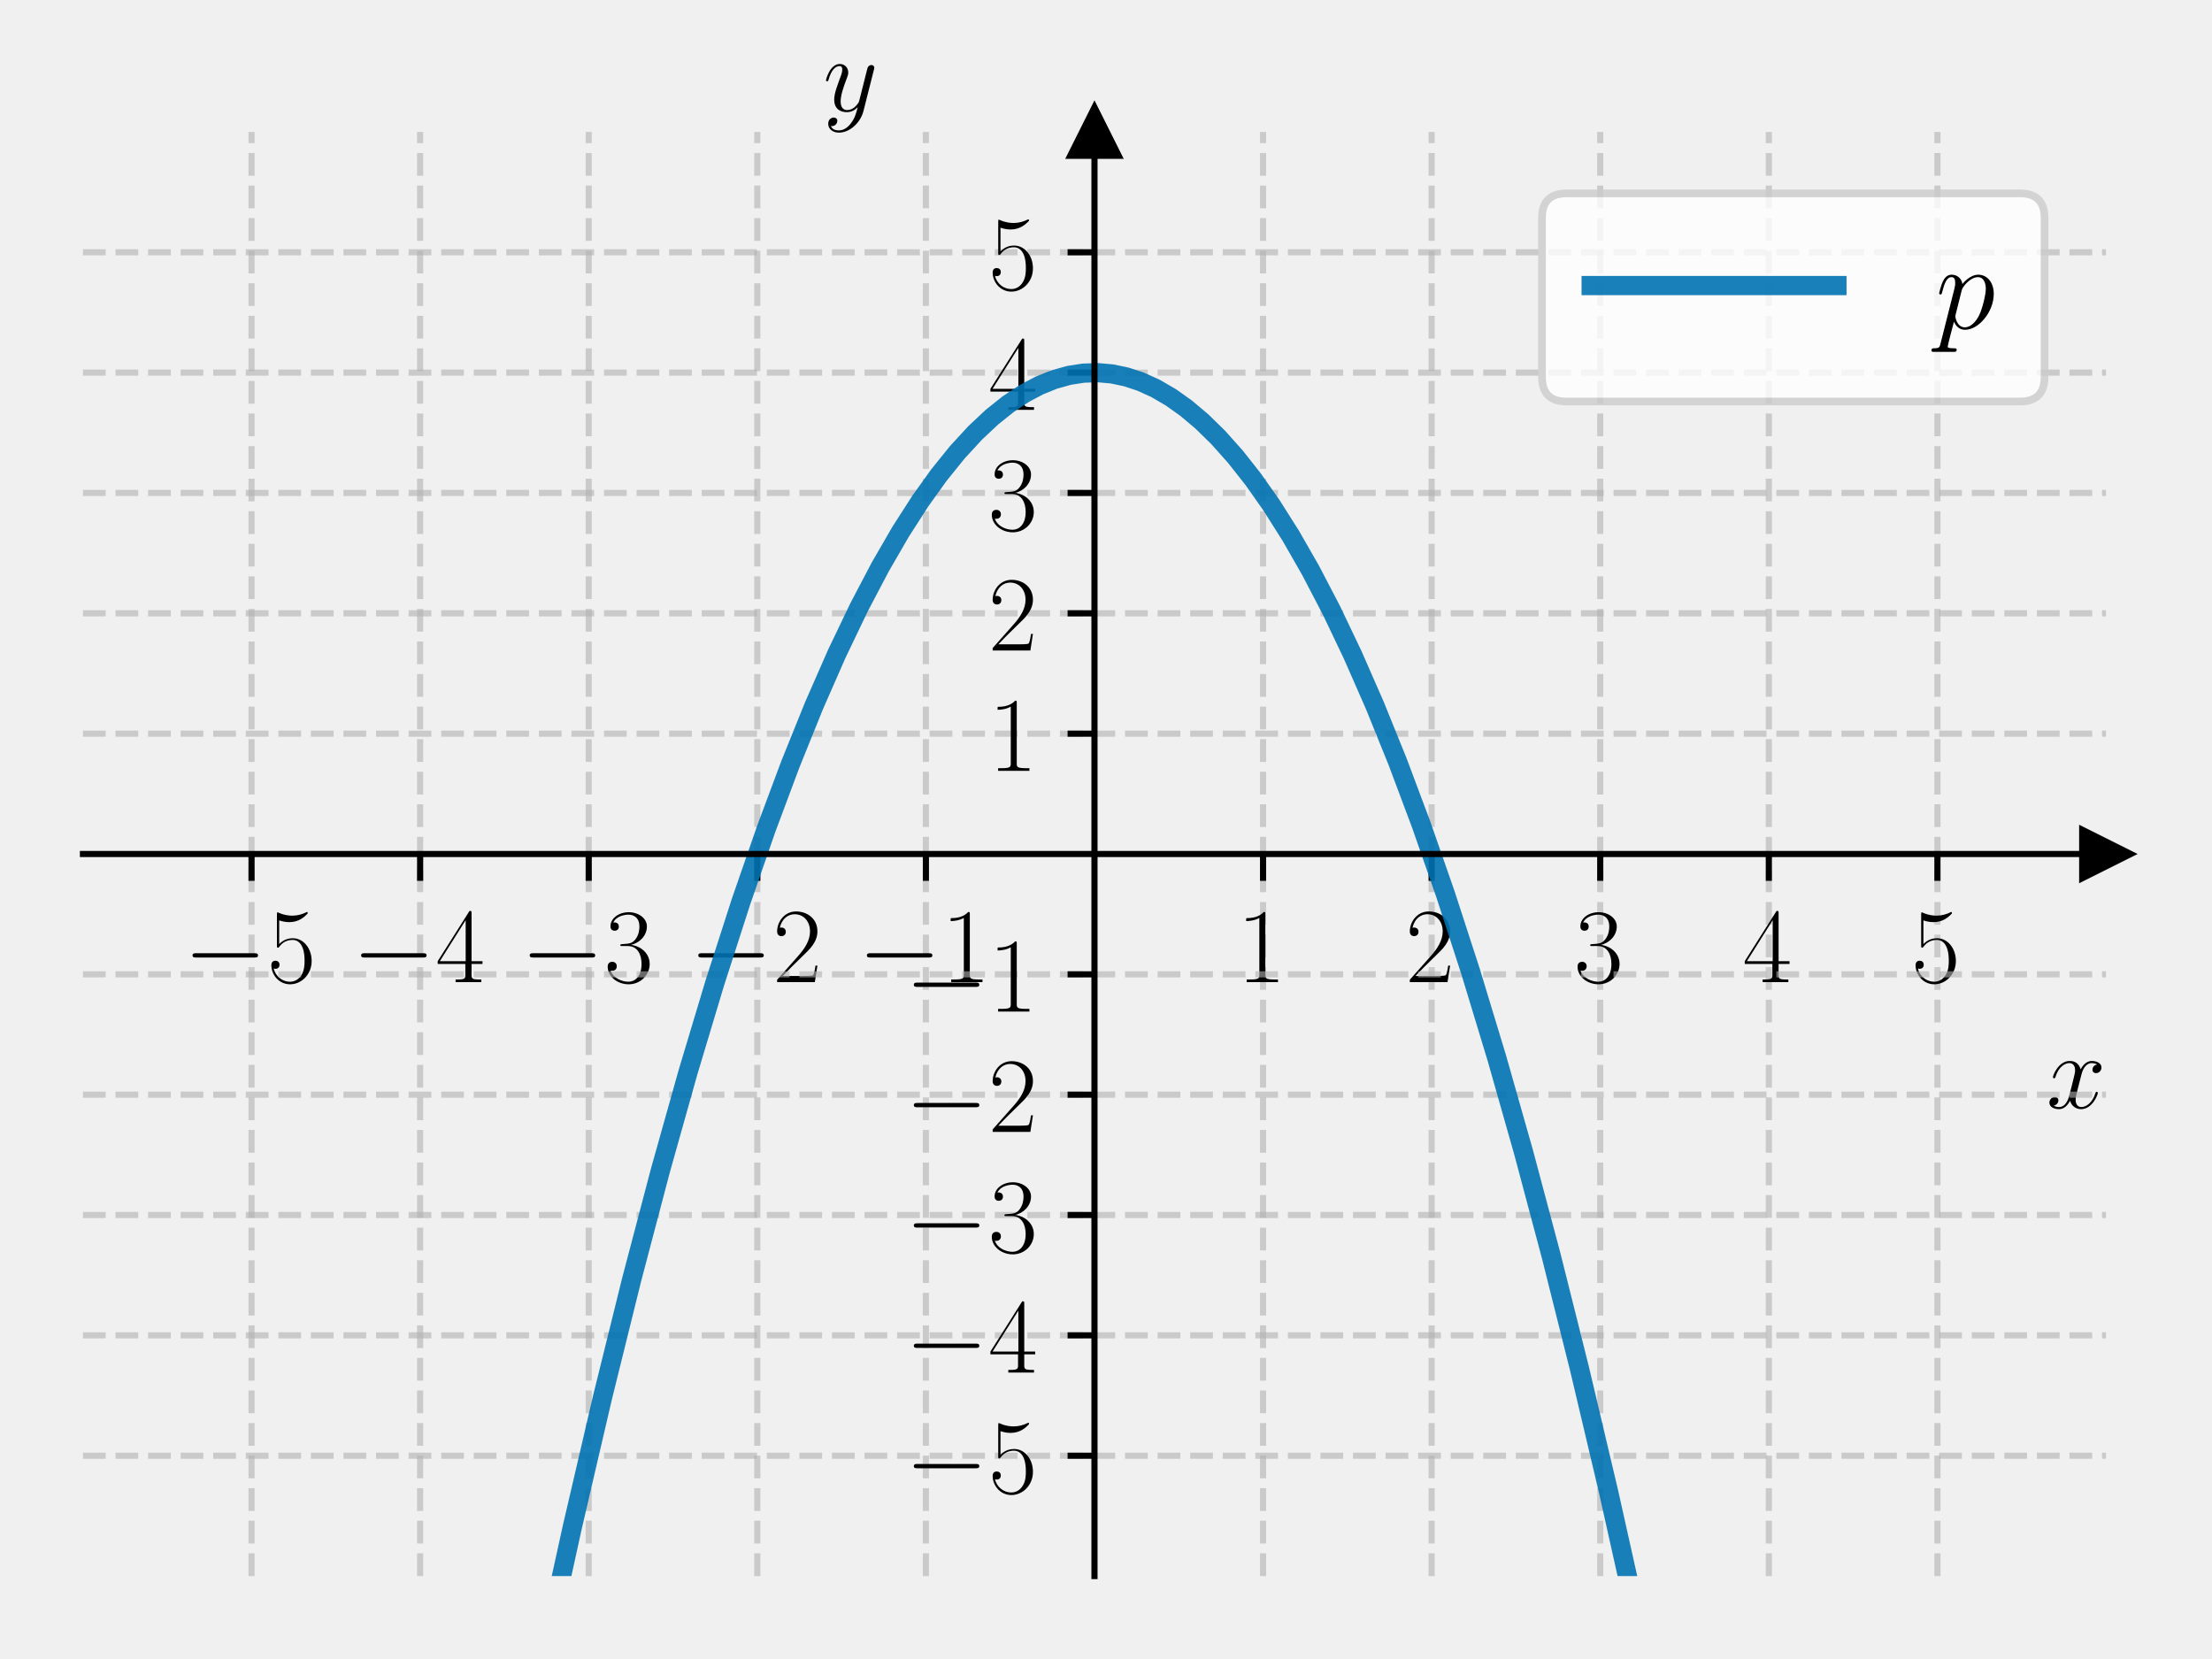
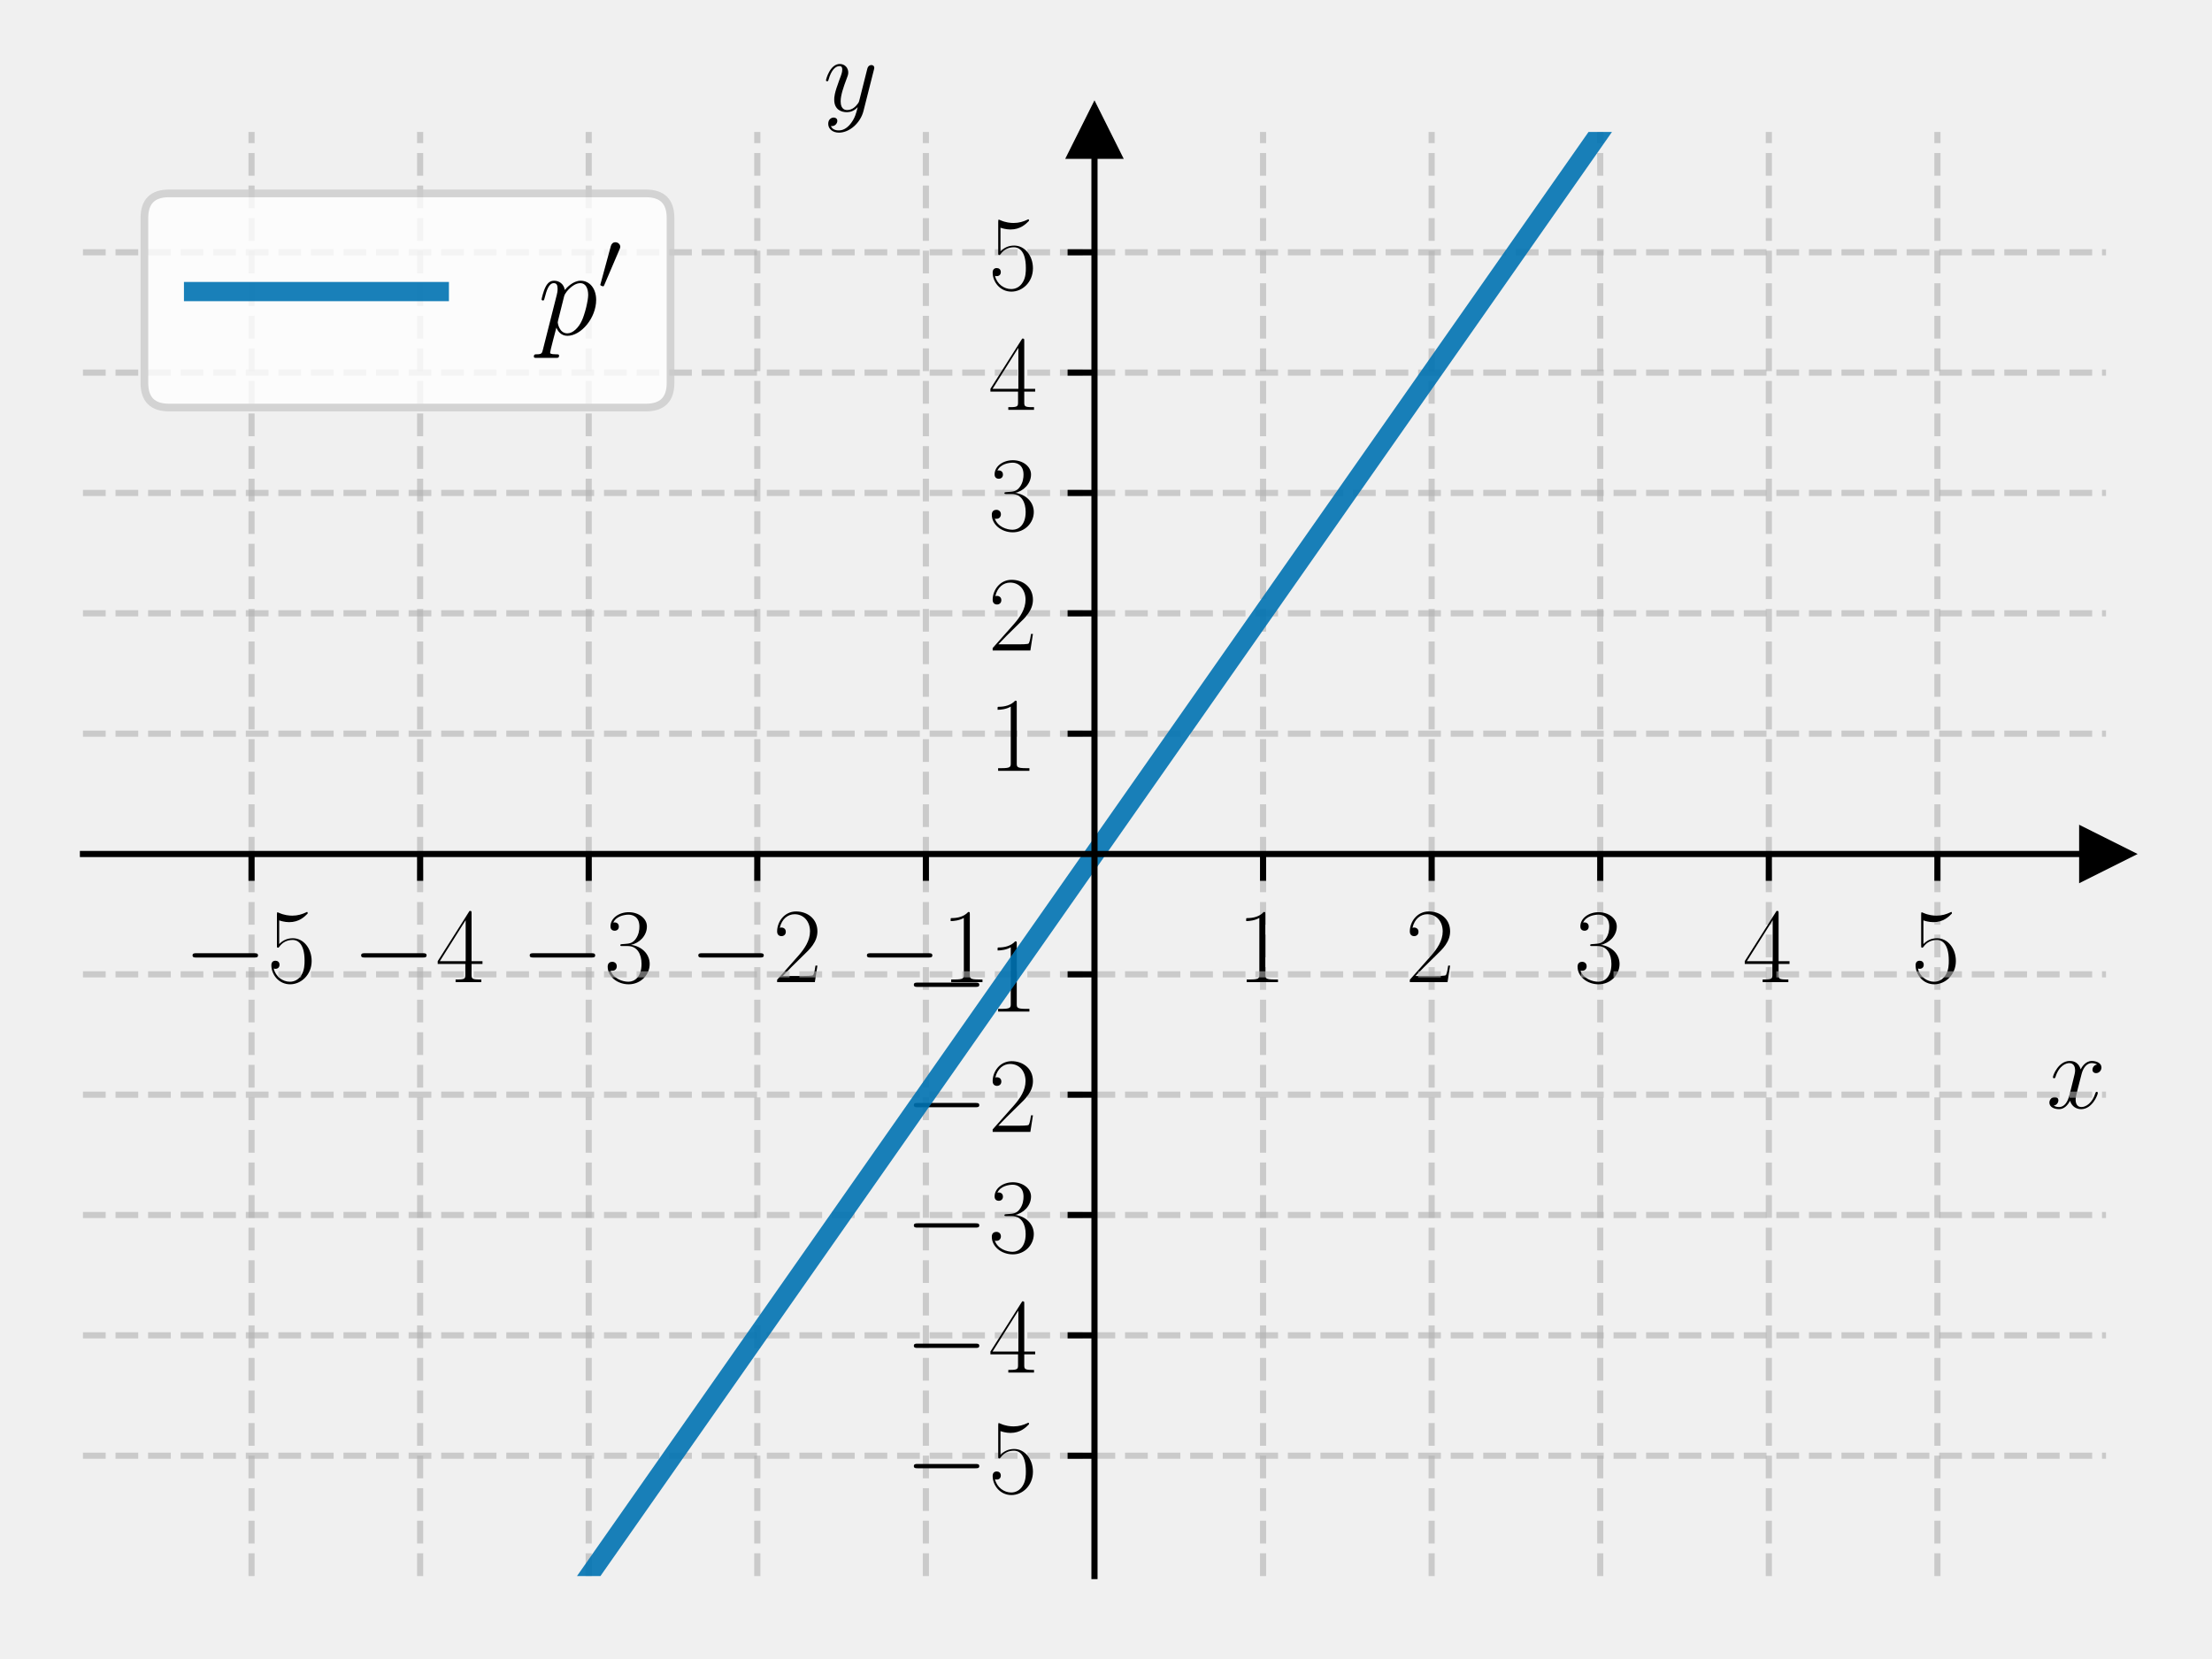
<svg xmlns="http://www.w3.org/2000/svg" xmlns:xlink="http://www.w3.org/1999/xlink" width="288pt" height="216pt" viewBox="0 0 288 216" version="1.1">
  <defs>
    <style type="text/css">*{stroke-linejoin: round; stroke-linecap: butt}</style>
  </defs>
  <g id="figure_1">
    <g id="patch_1">
      <path d="M 0 216  L 288 216  L 288 0  L 0 0  L 0 216  z " style="fill: none" />
    </g>
    <g id="axes_1">
      <g id="patch_2">
        <path d="M 10.8 205.2  L 274.2 205.2  L 274.2 17.179  L 10.8 17.179  L 10.8 205.2  z " style="fill: none" />
      </g>
      <g id="matplotlib.axis_1">
        <g id="xtick_1">
          <g id="line2d_1">
-             <path d="M 32.75 205.2  L 32.75 17.179  " clip-path="url(#p61547daed6)" style="fill: none; stroke-dasharray: 2.96,1.28; stroke-dashoffset: 0; stroke: #b0b0b0; stroke-opacity: 0.6; stroke-width: 0.8" />
+             <path d="M 32.75 205.2  L 32.75 17.179  " clip-path="url(#pe9b687ea34)" style="fill: none; stroke-dasharray: 2.96,1.28; stroke-dashoffset: 0; stroke: #b0b0b0; stroke-opacity: 0.6; stroke-width: 0.8" />
          </g>
          <g id="line2d_2">
            <defs>
-               <path id="mfa6e258710" d="M 0 0  L 0 3.5  " style="stroke: #000000; stroke-width: 0.8" />
+               <path id="m28c6ad61b4" d="M 0 0  L 0 3.5  " style="stroke: #000000; stroke-width: 0.8" />
            </defs>
            <g>
-               <use xlink:href="#mfa6e258710" x="32.75" y="111.189" style="stroke: #000000; stroke-width: 0.8" />
+               <use xlink:href="#m28c6ad61b4" x="32.75" y="111.189" style="stroke: #000000; stroke-width: 0.8" />
            </g>
          </g>
          <g id="text_1">
            <g transform="translate(23.91164 127.8754) scale(0.14 -0.14)">
              <defs>
                <path id="CMSY10-0" d="M 4218 1472  C 4326 1472 4442 1472 4442 1600  C 4442 1728 4326 1728 4218 1728  L 755 1728  C 646 1728 531 1728 531 1600  C 531 1472 646 1472 755 1472  L 4218 1472  z " transform="scale(0.015625)" />
                <path id="CMR17-35" d="M 730 3692  C 794 3666 1056 3584 1325 3584  C 1920 3584 2246 3911 2432 4100  C 2432 4157 2432 4192 2394 4192  C 2387 4192 2374 4192 2323 4163  C 2099 4058 1837 3973 1517 3973  C 1325 3973 1037 3999 723 4139  C 653 4171 640 4171 634 4171  C 602 4171 595 4164 595 4037  L 595 2203  C 595 2089 595 2057 659 2057  C 691 2057 704 2070 736 2114  C 941 2401 1222 2522 1542 2522  C 1766 2522 2246 2382 2246 1289  C 2246 1085 2246 715 2054 421  C 1894 159 1645 25 1370 25  C 947 25 518 320 403 814  C 429 807 480 795 506 795  C 589 795 749 840 749 1038  C 749 1210 627 1280 506 1280  C 358 1280 262 1190 262 1011  C 262 454 704 -128 1382 -128  C 2042 -128 2669 440 2669 1264  C 2669 2030 2170 2624 1549 2624  C 1222 2624 947 2503 730 2274  L 730 3692  z " transform="scale(0.015625)" />
              </defs>
              <use xlink:href="#CMSY10-0" transform="scale(0.996264)" />
              <use xlink:href="#CMR17-35" transform="translate(77.48747 0) scale(0.996264)" />
            </g>
          </g>
        </g>
        <g id="xtick_2">
          <g id="line2d_3">
-             <path d="M 54.7 205.2  L 54.7 17.179  " clip-path="url(#p61547daed6)" style="fill: none; stroke-dasharray: 2.96,1.28; stroke-dashoffset: 0; stroke: #b0b0b0; stroke-opacity: 0.6; stroke-width: 0.8" />
+             <path d="M 54.7 205.2  L 54.7 17.179  " clip-path="url(#pe9b687ea34)" style="fill: none; stroke-dasharray: 2.96,1.28; stroke-dashoffset: 0; stroke: #b0b0b0; stroke-opacity: 0.6; stroke-width: 0.8" />
          </g>
          <g id="line2d_4">
            <g>
-               <use xlink:href="#mfa6e258710" x="54.7" y="111.189" style="stroke: #000000; stroke-width: 0.8" />
+               <use xlink:href="#m28c6ad61b4" x="54.7" y="111.189" style="stroke: #000000; stroke-width: 0.8" />
            </g>
          </g>
          <g id="text_2">
            <g transform="translate(45.86164 127.8754) scale(0.14 -0.14)">
              <defs>
                <path id="CMR17-34" d="M 2150 4122  C 2150 4256 2144 4256 2029 4256  L 128 1254  L 128 1088  L 1779 1088  L 1779 457  C 1779 224 1766 160 1318 160  L 1197 160  L 1197 0  C 1402 0 1747 0 1965 0  C 2182 0 2528 0 2733 0  L 2733 160  L 2611 160  C 2163 160 2150 224 2150 457  L 2150 1088  L 2803 1088  L 2803 1254  L 2150 1254  L 2150 4122  z M 1798 3703  L 1798 1254  L 256 1254  L 1798 3703  z " transform="scale(0.015625)" />
              </defs>
              <use xlink:href="#CMSY10-0" transform="scale(0.996264)" />
              <use xlink:href="#CMR17-34" transform="translate(77.48747 0) scale(0.996264)" />
            </g>
          </g>
        </g>
        <g id="xtick_3">
          <g id="line2d_5">
-             <path d="M 76.65 205.2  L 76.65 17.179  " clip-path="url(#p61547daed6)" style="fill: none; stroke-dasharray: 2.96,1.28; stroke-dashoffset: 0; stroke: #b0b0b0; stroke-opacity: 0.6; stroke-width: 0.8" />
+             <path d="M 76.65 205.2  L 76.65 17.179  " clip-path="url(#pe9b687ea34)" style="fill: none; stroke-dasharray: 2.96,1.28; stroke-dashoffset: 0; stroke: #b0b0b0; stroke-opacity: 0.6; stroke-width: 0.8" />
          </g>
          <g id="line2d_6">
            <g>
-               <use xlink:href="#mfa6e258710" x="76.65" y="111.189" style="stroke: #000000; stroke-width: 0.8" />
+               <use xlink:href="#m28c6ad61b4" x="76.65" y="111.189" style="stroke: #000000; stroke-width: 0.8" />
            </g>
          </g>
          <g id="text_3">
            <g transform="translate(67.81164 127.8754) scale(0.14 -0.14)">
              <defs>
                <path id="CMR17-33" d="M 1414 2157  C 1984 2157 2234 1662 2234 1090  C 2234 320 1824 25 1453 25  C 1114 25 563 194 390 693  C 422 680 454 680 486 680  C 640 680 755 782 755 948  C 755 1133 614 1216 486 1216  C 378 1216 211 1165 211 926  C 211 335 787 -128 1466 -128  C 2176 -128 2720 430 2720 1085  C 2720 1707 2208 2157 1600 2227  C 2086 2328 2554 2756 2554 3329  C 2554 3820 2048 4179 1472 4179  C 890 4179 378 3829 378 3329  C 378 3110 544 3072 627 3072  C 762 3072 877 3155 877 3321  C 877 3486 762 3569 627 3569  C 602 3569 570 3569 544 3557  C 730 3959 1235 4032 1459 4032  C 1683 4032 2106 3925 2106 3320  C 2106 3143 2080 2828 1862 2550  C 1670 2304 1453 2304 1242 2284  C 1210 2284 1062 2269 1037 2269  C 992 2263 966 2257 966 2208  C 966 2163 973 2157 1101 2157  L 1414 2157  z " transform="scale(0.015625)" />
              </defs>
              <use xlink:href="#CMSY10-0" transform="scale(0.996264)" />
              <use xlink:href="#CMR17-33" transform="translate(77.48747 0) scale(0.996264)" />
            </g>
          </g>
        </g>
        <g id="xtick_4">
          <g id="line2d_7">
-             <path d="M 98.6 205.2  L 98.6 17.179  " clip-path="url(#p61547daed6)" style="fill: none; stroke-dasharray: 2.96,1.28; stroke-dashoffset: 0; stroke: #b0b0b0; stroke-opacity: 0.6; stroke-width: 0.8" />
+             <path d="M 98.6 205.2  L 98.6 17.179  " clip-path="url(#pe9b687ea34)" style="fill: none; stroke-dasharray: 2.96,1.28; stroke-dashoffset: 0; stroke: #b0b0b0; stroke-opacity: 0.6; stroke-width: 0.8" />
          </g>
          <g id="line2d_8">
            <g>
-               <use xlink:href="#mfa6e258710" x="98.6" y="111.189" style="stroke: #000000; stroke-width: 0.8" />
+               <use xlink:href="#m28c6ad61b4" x="98.6" y="111.189" style="stroke: #000000; stroke-width: 0.8" />
            </g>
          </g>
          <g id="text_4">
            <g transform="translate(89.76164 127.8754) scale(0.14 -0.14)">
              <defs>
                <path id="CMR17-32" d="M 2669 989  L 2554 989  C 2490 536 2438 459 2413 420  C 2381 369 1920 369 1830 369  L 602 369  C 832 619 1280 1072 1824 1597  C 2214 1967 2669 2402 2669 3035  C 2669 3790 2067 4224 1395 4224  C 691 4224 262 3604 262 3030  C 262 2780 448 2748 525 2748  C 589 2748 781 2787 781 3010  C 781 3207 614 3264 525 3264  C 486 3264 448 3258 422 3245  C 544 3790 915 4058 1306 4058  C 1862 4058 2227 3617 2227 3035  C 2227 2479 1901 2000 1536 1584  L 262 146  L 262 0  L 2515 0  L 2669 989  z " transform="scale(0.015625)" />
              </defs>
              <use xlink:href="#CMSY10-0" transform="scale(0.996264)" />
              <use xlink:href="#CMR17-32" transform="translate(77.48747 0) scale(0.996264)" />
            </g>
          </g>
        </g>
        <g id="xtick_5">
          <g id="line2d_9">
-             <path d="M 120.55 205.2  L 120.55 17.179  " clip-path="url(#p61547daed6)" style="fill: none; stroke-dasharray: 2.96,1.28; stroke-dashoffset: 0; stroke: #b0b0b0; stroke-opacity: 0.6; stroke-width: 0.8" />
+             <path d="M 120.55 205.2  L 120.55 17.179  " clip-path="url(#pe9b687ea34)" style="fill: none; stroke-dasharray: 2.96,1.28; stroke-dashoffset: 0; stroke: #b0b0b0; stroke-opacity: 0.6; stroke-width: 0.8" />
          </g>
          <g id="line2d_10">
            <g>
-               <use xlink:href="#mfa6e258710" x="120.55" y="111.189" style="stroke: #000000; stroke-width: 0.8" />
+               <use xlink:href="#m28c6ad61b4" x="120.55" y="111.189" style="stroke: #000000; stroke-width: 0.8" />
            </g>
          </g>
          <g id="text_5">
            <g transform="translate(111.7116 127.8754) scale(0.14 -0.14)">
              <defs>
                <path id="CMR17-31" d="M 1702 4058  C 1702 4192 1696 4192 1606 4192  C 1357 3916 979 3827 621 3827  C 602 3827 570 3827 563 3808  C 557 3795 557 3782 557 3648  C 755 3648 1088 3686 1344 3839  L 1344 461  C 1344 236 1331 160 781 160  L 589 160  L 589 0  C 896 0 1216 0 1523 0  C 1830 0 2150 0 2458 0  L 2458 160  L 2266 160  C 1715 160 1702 230 1702 458  L 1702 4058  z " transform="scale(0.015625)" />
              </defs>
              <use xlink:href="#CMSY10-0" transform="scale(0.996264)" />
              <use xlink:href="#CMR17-31" transform="translate(77.48747 0) scale(0.996264)" />
            </g>
          </g>
        </g>
        <g id="xtick_6">
          <g id="line2d_11">
-             <path d="M 164.45 205.2  L 164.45 17.179  " clip-path="url(#p61547daed6)" style="fill: none; stroke-dasharray: 2.96,1.28; stroke-dashoffset: 0; stroke: #b0b0b0; stroke-opacity: 0.6; stroke-width: 0.8" />
+             <path d="M 164.45 205.2  L 164.45 17.179  " clip-path="url(#pe9b687ea34)" style="fill: none; stroke-dasharray: 2.96,1.28; stroke-dashoffset: 0; stroke: #b0b0b0; stroke-opacity: 0.6; stroke-width: 0.8" />
          </g>
          <g id="line2d_12">
            <g>
-               <use xlink:href="#mfa6e258710" x="164.45" y="111.189" style="stroke: #000000; stroke-width: 0.8" />
+               <use xlink:href="#m28c6ad61b4" x="164.45" y="111.189" style="stroke: #000000; stroke-width: 0.8" />
            </g>
          </g>
          <g id="text_6">
            <g transform="translate(161.0358 127.8754) scale(0.14 -0.14)">
              <use xlink:href="#CMR17-31" transform="scale(0.996264)" />
            </g>
          </g>
        </g>
        <g id="xtick_7">
          <g id="line2d_13">
-             <path d="M 186.4 205.2  L 186.4 17.179  " clip-path="url(#p61547daed6)" style="fill: none; stroke-dasharray: 2.96,1.28; stroke-dashoffset: 0; stroke: #b0b0b0; stroke-opacity: 0.6; stroke-width: 0.8" />
+             <path d="M 186.4 205.2  L 186.4 17.179  " clip-path="url(#pe9b687ea34)" style="fill: none; stroke-dasharray: 2.96,1.28; stroke-dashoffset: 0; stroke: #b0b0b0; stroke-opacity: 0.6; stroke-width: 0.8" />
          </g>
          <g id="line2d_14">
            <g>
-               <use xlink:href="#mfa6e258710" x="186.4" y="111.189" style="stroke: #000000; stroke-width: 0.8" />
+               <use xlink:href="#m28c6ad61b4" x="186.4" y="111.189" style="stroke: #000000; stroke-width: 0.8" />
            </g>
          </g>
          <g id="text_7">
            <g transform="translate(182.9858 127.8754) scale(0.14 -0.14)">
              <use xlink:href="#CMR17-32" transform="scale(0.996264)" />
            </g>
          </g>
        </g>
        <g id="xtick_8">
          <g id="line2d_15">
-             <path d="M 208.35 205.2  L 208.35 17.179  " clip-path="url(#p61547daed6)" style="fill: none; stroke-dasharray: 2.96,1.28; stroke-dashoffset: 0; stroke: #b0b0b0; stroke-opacity: 0.6; stroke-width: 0.8" />
+             <path d="M 208.35 205.2  L 208.35 17.179  " clip-path="url(#pe9b687ea34)" style="fill: none; stroke-dasharray: 2.96,1.28; stroke-dashoffset: 0; stroke: #b0b0b0; stroke-opacity: 0.6; stroke-width: 0.8" />
          </g>
          <g id="line2d_16">
            <g>
-               <use xlink:href="#mfa6e258710" x="208.35" y="111.189" style="stroke: #000000; stroke-width: 0.8" />
+               <use xlink:href="#m28c6ad61b4" x="208.35" y="111.189" style="stroke: #000000; stroke-width: 0.8" />
            </g>
          </g>
          <g id="text_8">
            <g transform="translate(204.9358 127.8754) scale(0.14 -0.14)">
              <use xlink:href="#CMR17-33" transform="scale(0.996264)" />
            </g>
          </g>
        </g>
        <g id="xtick_9">
          <g id="line2d_17">
-             <path d="M 230.3 205.2  L 230.3 17.179  " clip-path="url(#p61547daed6)" style="fill: none; stroke-dasharray: 2.96,1.28; stroke-dashoffset: 0; stroke: #b0b0b0; stroke-opacity: 0.6; stroke-width: 0.8" />
+             <path d="M 230.3 205.2  L 230.3 17.179  " clip-path="url(#pe9b687ea34)" style="fill: none; stroke-dasharray: 2.96,1.28; stroke-dashoffset: 0; stroke: #b0b0b0; stroke-opacity: 0.6; stroke-width: 0.8" />
          </g>
          <g id="line2d_18">
            <g>
-               <use xlink:href="#mfa6e258710" x="230.3" y="111.189" style="stroke: #000000; stroke-width: 0.8" />
+               <use xlink:href="#m28c6ad61b4" x="230.3" y="111.189" style="stroke: #000000; stroke-width: 0.8" />
            </g>
          </g>
          <g id="text_9">
            <g transform="translate(226.8858 127.8754) scale(0.14 -0.14)">
              <use xlink:href="#CMR17-34" transform="scale(0.996264)" />
            </g>
          </g>
        </g>
        <g id="xtick_10">
          <g id="line2d_19">
-             <path d="M 252.25 205.2  L 252.25 17.179  " clip-path="url(#p61547daed6)" style="fill: none; stroke-dasharray: 2.96,1.28; stroke-dashoffset: 0; stroke: #b0b0b0; stroke-opacity: 0.6; stroke-width: 0.8" />
+             <path d="M 252.25 205.2  L 252.25 17.179  " clip-path="url(#pe9b687ea34)" style="fill: none; stroke-dasharray: 2.96,1.28; stroke-dashoffset: 0; stroke: #b0b0b0; stroke-opacity: 0.6; stroke-width: 0.8" />
          </g>
          <g id="line2d_20">
            <g>
-               <use xlink:href="#mfa6e258710" x="252.25" y="111.189" style="stroke: #000000; stroke-width: 0.8" />
+               <use xlink:href="#m28c6ad61b4" x="252.25" y="111.189" style="stroke: #000000; stroke-width: 0.8" />
            </g>
          </g>
          <g id="text_10">
            <g transform="translate(248.8358 127.8754) scale(0.14 -0.14)">
              <use xlink:href="#CMR17-35" transform="scale(0.996264)" />
            </g>
          </g>
        </g>
        <g id="text_11">
          <g transform="translate(266.4392 144.2733) scale(0.14 -0.14)">
            <defs>
              <path id="CMMI12-78" d="M 3034 2606  C 2829 2567 2752 2414 2752 2293  C 2752 2139 2874 2088 2963 2088  C 3155 2088 3290 2254 3290 2427  C 3290 2695 2982 2816 2714 2816  C 2323 2816 2106 2433 2048 2312  C 1901 2816 1504 2816 1389 2816  C 736 2816 390 1980 390 1839  C 390 1814 416 1782 461 1782  C 512 1782 525 1820 538 1846  C 755 2555 1184 2689 1370 2689  C 1658 2689 1715 2420 1715 2267  C 1715 2127 1677 1980 1600 1673  L 1382 798  C 1286 415 1101 64 762 64  C 730 64 570 64 435 147  C 666 192 717 383 717 460  C 717 588 621 664 499 664  C 346 664 179 530 179 326  C 179 57 480 -64 755 -64  C 1062 -64 1280 179 1414 441  C 1517 64 1837 -64 2074 -64  C 2726 -64 3072 773 3072 913  C 3072 945 3046 971 3008 971  C 2950 971 2944 939 2925 888  C 2752 326 2381 64 2093 64  C 1869 64 1747 230 1747 492  C 1747 632 1773 734 1875 1156  L 2099 2024  C 2195 2408 2413 2689 2707 2689  C 2720 2689 2899 2689 3034 2606  z " transform="scale(0.015625)" />
            </defs>
            <use xlink:href="#CMMI12-78" transform="scale(0.996264)" />
          </g>
        </g>
      </g>
      <g id="matplotlib.axis_2">
        <g id="ytick_1">
          <g id="line2d_21">
-             <path d="M 10.8 189.532  L 274.2 189.532  " clip-path="url(#p61547daed6)" style="fill: none; stroke-dasharray: 2.96,1.28; stroke-dashoffset: 0; stroke: #b0b0b0; stroke-opacity: 0.6; stroke-width: 0.8" />
+             <path d="M 10.8 189.532  L 274.2 189.532  " clip-path="url(#pe9b687ea34)" style="fill: none; stroke-dasharray: 2.96,1.28; stroke-dashoffset: 0; stroke: #b0b0b0; stroke-opacity: 0.6; stroke-width: 0.8" />
          </g>
          <g id="line2d_22">
            <defs>
-               <path id="m15abb795a0" d="M 0 0  L -3.5 0  " style="stroke: #000000; stroke-width: 0.8" />
+               <path id="mcb13caf52a" d="M 0 0  L -3.5 0  " style="stroke: #000000; stroke-width: 0.8" />
            </defs>
            <g>
-               <use xlink:href="#m15abb795a0" x="142.5" y="189.532" style="stroke: #000000; stroke-width: 0.8" />
+               <use xlink:href="#mcb13caf52a" x="142.5" y="189.532" style="stroke: #000000; stroke-width: 0.8" />
            </g>
          </g>
          <g id="text_12">
            <g transform="translate(117.8233 194.3745) scale(0.14 -0.14)">
              <use xlink:href="#CMSY10-0" transform="scale(0.996264)" />
              <use xlink:href="#CMR17-35" transform="translate(77.48747 0) scale(0.996264)" />
            </g>
          </g>
        </g>
        <g id="ytick_2">
          <g id="line2d_23">
-             <path d="M 10.8 173.863  L 274.2 173.863  " clip-path="url(#p61547daed6)" style="fill: none; stroke-dasharray: 2.96,1.28; stroke-dashoffset: 0; stroke: #b0b0b0; stroke-opacity: 0.6; stroke-width: 0.8" />
+             <path d="M 10.8 173.863  L 274.2 173.863  " clip-path="url(#pe9b687ea34)" style="fill: none; stroke-dasharray: 2.96,1.28; stroke-dashoffset: 0; stroke: #b0b0b0; stroke-opacity: 0.6; stroke-width: 0.8" />
          </g>
          <g id="line2d_24">
            <g>
-               <use xlink:href="#m15abb795a0" x="142.5" y="173.863" style="stroke: #000000; stroke-width: 0.8" />
+               <use xlink:href="#mcb13caf52a" x="142.5" y="173.863" style="stroke: #000000; stroke-width: 0.8" />
            </g>
          </g>
          <g id="text_13">
            <g transform="translate(117.8233 178.7061) scale(0.14 -0.14)">
              <use xlink:href="#CMSY10-0" transform="scale(0.996264)" />
              <use xlink:href="#CMR17-34" transform="translate(77.48747 0) scale(0.996264)" />
            </g>
          </g>
        </g>
        <g id="ytick_3">
          <g id="line2d_25">
-             <path d="M 10.8 158.195  L 274.2 158.195  " clip-path="url(#p61547daed6)" style="fill: none; stroke-dasharray: 2.96,1.28; stroke-dashoffset: 0; stroke: #b0b0b0; stroke-opacity: 0.6; stroke-width: 0.8" />
+             <path d="M 10.8 158.195  L 274.2 158.195  " clip-path="url(#pe9b687ea34)" style="fill: none; stroke-dasharray: 2.96,1.28; stroke-dashoffset: 0; stroke: #b0b0b0; stroke-opacity: 0.6; stroke-width: 0.8" />
          </g>
          <g id="line2d_26">
            <g>
-               <use xlink:href="#m15abb795a0" x="142.5" y="158.195" style="stroke: #000000; stroke-width: 0.8" />
+               <use xlink:href="#mcb13caf52a" x="142.5" y="158.195" style="stroke: #000000; stroke-width: 0.8" />
            </g>
          </g>
          <g id="text_14">
            <g transform="translate(117.8233 163.0377) scale(0.14 -0.14)">
              <use xlink:href="#CMSY10-0" transform="scale(0.996264)" />
              <use xlink:href="#CMR17-33" transform="translate(77.48747 0) scale(0.996264)" />
            </g>
          </g>
        </g>
        <g id="ytick_4">
          <g id="line2d_27">
-             <path d="M 10.8 142.526  L 274.2 142.526  " clip-path="url(#p61547daed6)" style="fill: none; stroke-dasharray: 2.96,1.28; stroke-dashoffset: 0; stroke: #b0b0b0; stroke-opacity: 0.6; stroke-width: 0.8" />
+             <path d="M 10.8 142.526  L 274.2 142.526  " clip-path="url(#pe9b687ea34)" style="fill: none; stroke-dasharray: 2.96,1.28; stroke-dashoffset: 0; stroke: #b0b0b0; stroke-opacity: 0.6; stroke-width: 0.8" />
          </g>
          <g id="line2d_28">
            <g>
-               <use xlink:href="#m15abb795a0" x="142.5" y="142.526" style="stroke: #000000; stroke-width: 0.8" />
+               <use xlink:href="#mcb13caf52a" x="142.5" y="142.526" style="stroke: #000000; stroke-width: 0.8" />
            </g>
          </g>
          <g id="text_15">
            <g transform="translate(117.8233 147.3693) scale(0.14 -0.14)">
              <use xlink:href="#CMSY10-0" transform="scale(0.996264)" />
              <use xlink:href="#CMR17-32" transform="translate(77.48747 0) scale(0.996264)" />
            </g>
          </g>
        </g>
        <g id="ytick_5">
          <g id="line2d_29">
-             <path d="M 10.8 126.858  L 274.2 126.858  " clip-path="url(#p61547daed6)" style="fill: none; stroke-dasharray: 2.96,1.28; stroke-dashoffset: 0; stroke: #b0b0b0; stroke-opacity: 0.6; stroke-width: 0.8" />
+             <path d="M 10.8 126.858  L 274.2 126.858  " clip-path="url(#pe9b687ea34)" style="fill: none; stroke-dasharray: 2.96,1.28; stroke-dashoffset: 0; stroke: #b0b0b0; stroke-opacity: 0.6; stroke-width: 0.8" />
          </g>
          <g id="line2d_30">
            <g>
-               <use xlink:href="#m15abb795a0" x="142.5" y="126.858" style="stroke: #000000; stroke-width: 0.8" />
+               <use xlink:href="#mcb13caf52a" x="142.5" y="126.858" style="stroke: #000000; stroke-width: 0.8" />
            </g>
          </g>
          <g id="text_16">
            <g transform="translate(117.8233 131.7008) scale(0.14 -0.14)">
              <use xlink:href="#CMSY10-0" transform="scale(0.996264)" />
              <use xlink:href="#CMR17-31" transform="translate(77.48747 0) scale(0.996264)" />
            </g>
          </g>
        </g>
        <g id="ytick_6">
          <g id="line2d_31">
-             <path d="M 10.8 95.521  L 274.2 95.521  " clip-path="url(#p61547daed6)" style="fill: none; stroke-dasharray: 2.96,1.28; stroke-dashoffset: 0; stroke: #b0b0b0; stroke-opacity: 0.6; stroke-width: 0.8" />
+             <path d="M 10.8 95.521  L 274.2 95.521  " clip-path="url(#pe9b687ea34)" style="fill: none; stroke-dasharray: 2.96,1.28; stroke-dashoffset: 0; stroke: #b0b0b0; stroke-opacity: 0.6; stroke-width: 0.8" />
          </g>
          <g id="line2d_32">
            <g>
-               <use xlink:href="#m15abb795a0" x="142.5" y="95.521" style="stroke: #000000; stroke-width: 0.8" />
+               <use xlink:href="#mcb13caf52a" x="142.5" y="95.521" style="stroke: #000000; stroke-width: 0.8" />
            </g>
          </g>
          <g id="text_17">
            <g transform="translate(128.6715 100.364) scale(0.14 -0.14)">
              <use xlink:href="#CMR17-31" transform="scale(0.996264)" />
            </g>
          </g>
        </g>
        <g id="ytick_7">
          <g id="line2d_33">
-             <path d="M 10.8 79.853  L 274.2 79.853  " clip-path="url(#p61547daed6)" style="fill: none; stroke-dasharray: 2.96,1.28; stroke-dashoffset: 0; stroke: #b0b0b0; stroke-opacity: 0.6; stroke-width: 0.8" />
+             <path d="M 10.8 79.853  L 274.2 79.853  " clip-path="url(#pe9b687ea34)" style="fill: none; stroke-dasharray: 2.96,1.28; stroke-dashoffset: 0; stroke: #b0b0b0; stroke-opacity: 0.6; stroke-width: 0.8" />
          </g>
          <g id="line2d_34">
            <g>
-               <use xlink:href="#m15abb795a0" x="142.5" y="79.853" style="stroke: #000000; stroke-width: 0.8" />
+               <use xlink:href="#mcb13caf52a" x="142.5" y="79.853" style="stroke: #000000; stroke-width: 0.8" />
            </g>
          </g>
          <g id="text_18">
            <g transform="translate(128.6715 84.69557) scale(0.14 -0.14)">
              <use xlink:href="#CMR17-32" transform="scale(0.996264)" />
            </g>
          </g>
        </g>
        <g id="ytick_8">
          <g id="line2d_35">
-             <path d="M 10.8 64.184  L 274.2 64.184  " clip-path="url(#p61547daed6)" style="fill: none; stroke-dasharray: 2.96,1.28; stroke-dashoffset: 0; stroke: #b0b0b0; stroke-opacity: 0.6; stroke-width: 0.8" />
+             <path d="M 10.8 64.184  L 274.2 64.184  " clip-path="url(#pe9b687ea34)" style="fill: none; stroke-dasharray: 2.96,1.28; stroke-dashoffset: 0; stroke: #b0b0b0; stroke-opacity: 0.6; stroke-width: 0.8" />
          </g>
          <g id="line2d_36">
            <g>
-               <use xlink:href="#m15abb795a0" x="142.5" y="64.184" style="stroke: #000000; stroke-width: 0.8" />
+               <use xlink:href="#mcb13caf52a" x="142.5" y="64.184" style="stroke: #000000; stroke-width: 0.8" />
            </g>
          </g>
          <g id="text_19">
            <g transform="translate(128.6715 69.02715) scale(0.14 -0.14)">
              <use xlink:href="#CMR17-33" transform="scale(0.996264)" />
            </g>
          </g>
        </g>
        <g id="ytick_9">
          <g id="line2d_37">
-             <path d="M 10.8 48.516  L 274.2 48.516  " clip-path="url(#p61547daed6)" style="fill: none; stroke-dasharray: 2.96,1.28; stroke-dashoffset: 0; stroke: #b0b0b0; stroke-opacity: 0.6; stroke-width: 0.8" />
+             <path d="M 10.8 48.516  L 274.2 48.516  " clip-path="url(#pe9b687ea34)" style="fill: none; stroke-dasharray: 2.96,1.28; stroke-dashoffset: 0; stroke: #b0b0b0; stroke-opacity: 0.6; stroke-width: 0.8" />
          </g>
          <g id="line2d_38">
            <g>
-               <use xlink:href="#m15abb795a0" x="142.5" y="48.516" style="stroke: #000000; stroke-width: 0.8" />
+               <use xlink:href="#mcb13caf52a" x="142.5" y="48.516" style="stroke: #000000; stroke-width: 0.8" />
            </g>
          </g>
          <g id="text_20">
            <g transform="translate(128.6715 53.35873) scale(0.14 -0.14)">
              <use xlink:href="#CMR17-34" transform="scale(0.996264)" />
            </g>
          </g>
        </g>
        <g id="ytick_10">
          <g id="line2d_39">
-             <path d="M 10.8 32.847  L 274.2 32.847  " clip-path="url(#p61547daed6)" style="fill: none; stroke-dasharray: 2.96,1.28; stroke-dashoffset: 0; stroke: #b0b0b0; stroke-opacity: 0.6; stroke-width: 0.8" />
+             <path d="M 10.8 32.847  L 274.2 32.847  " clip-path="url(#pe9b687ea34)" style="fill: none; stroke-dasharray: 2.96,1.28; stroke-dashoffset: 0; stroke: #b0b0b0; stroke-opacity: 0.6; stroke-width: 0.8" />
          </g>
          <g id="line2d_40">
            <g>
-               <use xlink:href="#m15abb795a0" x="142.5" y="32.847" style="stroke: #000000; stroke-width: 0.8" />
+               <use xlink:href="#mcb13caf52a" x="142.5" y="32.847" style="stroke: #000000; stroke-width: 0.8" />
            </g>
          </g>
          <g id="text_21">
            <g transform="translate(128.6715 37.69031) scale(0.14 -0.14)">
              <use xlink:href="#CMR17-35" transform="scale(0.996264)" />
            </g>
          </g>
        </g>
        <g id="text_22">
          <g transform="translate(107.1643 14.46692) scale(0.14 -0.14)">
            <defs>
              <path id="CMMI12-79" d="M 1683 -700  C 1510 -939 1261 -1152 947 -1152  C 870 -1152 563 -1152 467 -889  C 486 -895 518 -895 531 -895  C 723 -895 851 -729 851 -582  C 851 -435 730 -384 634 -384  C 531 -384 307 -458 307 -759  C 307 -1071 582 -1286 947 -1286  C 1587 -1286 2234 -700 2413 6  L 3040 2485  C 3046 2517 3059 2556 3059 2594  C 3059 2689 2982 2753 2886 2753  C 2829 2753 2694 2727 2643 2535  L 2170 658  C 2138 543 2138 530 2086 460  C 1958 281 1747 64 1440 64  C 1082 64 1050 415 1050 588  C 1050 952 1222 1443 1395 1903  C 1466 2088 1504 2178 1504 2305  C 1504 2574 1312 2816 998 2816  C 410 2816 173 1890 173 1839  C 173 1814 198 1782 243 1782  C 301 1782 307 1807 333 1897  C 486 2433 730 2689 979 2689  C 1037 2689 1146 2689 1146 2478  C 1146 2312 1075 2127 979 1884  C 666 1047 666 837 666 683  C 666 77 1101 -64 1421 -64  C 1606 -64 1837 -6 2061 230  L 2067 224  C 1971 -147 1907 -392 1683 -700  z " transform="scale(0.015625)" />
            </defs>
            <use xlink:href="#CMMI12-79" transform="scale(0.996264)" />
          </g>
        </g>
      </g>
      <g id="line2d_41">
        <defs>
-           <path id="m60314bfdc4" d="M 3 0  L -3 -3  L -3 3  z " style="stroke: #000000; stroke-linejoin: miter" />
+           <path id="m020ca43624" d="M 3 0  L -3 -3  L -3 3  z " style="stroke: #000000; stroke-linejoin: miter" />
        </defs>
        <g>
-           <use xlink:href="#m60314bfdc4" x="274.2" y="111.189" style="stroke: #000000; stroke-linejoin: miter" />
+           <use xlink:href="#m020ca43624" x="274.2" y="111.189" style="stroke: #000000; stroke-linejoin: miter" />
        </g>
      </g>
      <g id="line2d_42">
        <defs>
-           <path id="mccab938625" d="M 0 -3  L -3 3  L 3 3  z " style="stroke: #000000; stroke-linejoin: miter" />
+           <path id="m9805caeaf4" d="M 0 -3  L -3 3  L 3 3  z " style="stroke: #000000; stroke-linejoin: miter" />
        </defs>
        <g>
-           <use xlink:href="#mccab938625" x="142.5" y="17.179" style="stroke: #000000; stroke-linejoin: miter" />
+           <use xlink:href="#m9805caeaf4" x="142.5" y="17.179" style="stroke: #000000; stroke-linejoin: miter" />
        </g>
      </g>
      <g id="line2d_43">
-         <path d="M 70.522 217  L 74.543 198.698  L 78.467 181.856  L 82.262 166.519  L 85.993 152.355  L 89.595 139.539  L 93.068 127.979  L 96.477 117.397  L 99.758 107.927  L 102.91 99.488  L 105.997 91.848  L 108.956 85.108  L 111.85 79.065  L 114.616 73.801  L 117.253 69.244  L 119.826 65.234  L 122.271 61.824  L 124.651 58.877  L 126.966 56.363  L 129.153 54.309  L 131.276 52.613  L 133.334 51.248  L 135.328 50.189  L 137.258 49.41  L 139.187 48.873  L 141.053 48.584  L 142.918 48.521  L 144.783 48.685  L 146.649 49.076  L 148.514 49.692  L 150.444 50.568  L 152.438 51.728  L 154.432 53.146  L 156.49 54.881  L 158.613 56.959  L 160.864 59.483  L 163.18 62.423  L 165.56 65.808  L 168.068 69.775  L 170.641 74.269  L 173.343 79.451  L 176.108 85.248  L 179.003 91.848  L 181.962 99.158  L 185.049 107.392  L 188.201 116.437  L 191.481 126.538  L 194.891 137.777  L 198.364 150.005  L 201.966 163.515  L 205.632 178.132  L 209.427 194.184  L 213.351 211.764  L 214.478 217  L 214.478 217  " clip-path="url(#p61547daed6)" style="fill: none; stroke: #0072b2; stroke-opacity: 0.9; stroke-width: 2.5; stroke-linecap: square" />
+         <path d="M 68.385 217  L 221.084 -1  L 221.084 -1  " clip-path="url(#pe9b687ea34)" style="fill: none; stroke: #0072b2; stroke-opacity: 0.9; stroke-width: 2.5; stroke-linecap: square" />
      </g>
      <g id="patch_3">
        <path d="M 142.5 205.2  L 142.5 17.179  " style="fill: none; stroke: #000000; stroke-width: 0.8; stroke-linejoin: miter; stroke-linecap: square" />
      </g>
      <g id="patch_4">
        <path d="M 274.2 205.2  L 274.2 17.179  " style="fill: none" />
      </g>
      <g id="patch_5">
        <path d="M 10.8 111.189  L 274.2 111.189  " style="fill: none; stroke: #000000; stroke-width: 0.8; stroke-linejoin: miter; stroke-linecap: square" />
      </g>
      <g id="patch_6">
        <path d="M 10.8 17.179  L 274.2 17.179  " style="fill: none" />
      </g>
      <g id="legend_1">
        <g id="patch_7">
-           <path d="M 203.966 52.278  L 263 52.278  Q 266.2 52.278 266.2 49.078  L 266.2 28.379  Q 266.2 25.179 263 25.179  L 203.966 25.179  Q 200.766 25.179 200.766 28.379  L 200.766 49.078  Q 200.766 52.278 203.966 52.278  z " style="fill: #ffffff; opacity: 0.8; stroke: #cccccc; stroke-linejoin: miter" />
+           <path d="M 22 53.062  L 84.102 53.062  Q 87.302 53.062 87.302 49.862  L 87.302 28.379  Q 87.302 25.179 84.102 25.179  L 22 25.179  Q 18.8 25.179 18.8 28.379  L 18.8 49.862  Q 18.8 53.062 22 53.062  z " style="fill: #ffffff; opacity: 0.8; stroke: #cccccc; stroke-linejoin: miter" />
        </g>
        <g id="line2d_44">
-           <path d="M 207.166 37.179  L 223.166 37.179  L 239.166 37.179  " style="fill: none; stroke: #0072b2; stroke-opacity: 0.9; stroke-width: 2.5; stroke-linecap: square" />
+           <path d="M 25.2 37.963  L 41.2 37.963  L 57.2 37.963  " style="fill: none; stroke: #0072b2; stroke-opacity: 0.9; stroke-width: 2.5; stroke-linecap: square" />
        </g>
        <g id="text_23">
-           <g transform="translate(251.9665 42.77895) scale(0.16 -0.16)">
+           <g transform="translate(70 43.5625) scale(0.16 -0.16)">
            <defs>
              <path id="CMMI12-70" d="M 275 -789  C 230 -980 205 -1031 -58 -1031  C -134 -1031 -198 -1031 -198 -1152  C -198 -1165 -192 -1216 -122 -1216  C -38 -1216 51 -1216 134 -1216  L 410 -1216  C 544 -1216 870 -1216 1005 -1216  C 1043 -1216 1120 -1216 1120 -1101  C 1120 -1031 1075 -1031 966 -1031  C 672 -1031 653 -987 653 -937  C 653 -861 941 219 979 364  C 1050 185 1222 -64 1555 -64  C 2278 -64 3059 875 3059 1814  C 3059 2401 2726 2816 2246 2816  C 1837 2816 1491 2420 1421 2331  C 1370 2650 1120 2816 864 2816  C 678 2816 531 2727 410 2484  C 294 2254 205 1865 205 1839  C 205 1814 230 1782 275 1782  C 326 1782 333 1788 371 1935  C 467 2312 589 2689 845 2689  C 992 2689 1043 2587 1043 2397  C 1043 2245 1024 2181 998 2067  L 275 -789  z M 1382 1993  C 1427 2171 1606 2357 1709 2446  C 1779 2510 1990 2689 2234 2689  C 2515 2689 2643 2408 2643 2076  C 2643 1769 2464 1047 2304 715  C 2144 370 1850 64 1555 64  C 1120 64 1050 613 1050 639  C 1050 658 1062 709 1069 741  L 1382 1993  z " transform="scale(0.015625)" />
+               <path id="CMSY10-30" d="M 1619 3040  C 1651 3117 1677 3174 1677 3238  C 1677 3424 1510 3578 1312 3578  C 1133 3578 1018 3456 973 3290  L 211 493  C 211 480 186 410 186 403  C 186 333 352 288 403 288  C 442 288 448 307 486 390  L 1619 3040  z " transform="scale(0.015625)" />
            </defs>
            <use xlink:href="#CMMI12-70" transform="scale(0.996264)" />
+             <use xlink:href="#CMSY10-30" transform="translate(48.95951 36.15364) scale(0.697382)" />
          </g>
        </g>
      </g>
    </g>
  </g>
  <defs>
-     <clipPath id="p61547daed6">
+     <clipPath id="pe9b687ea34">
      <rect x="10.8" y="17.179" width="263.4" height="188.021" />
    </clipPath>
  </defs>
</svg>
